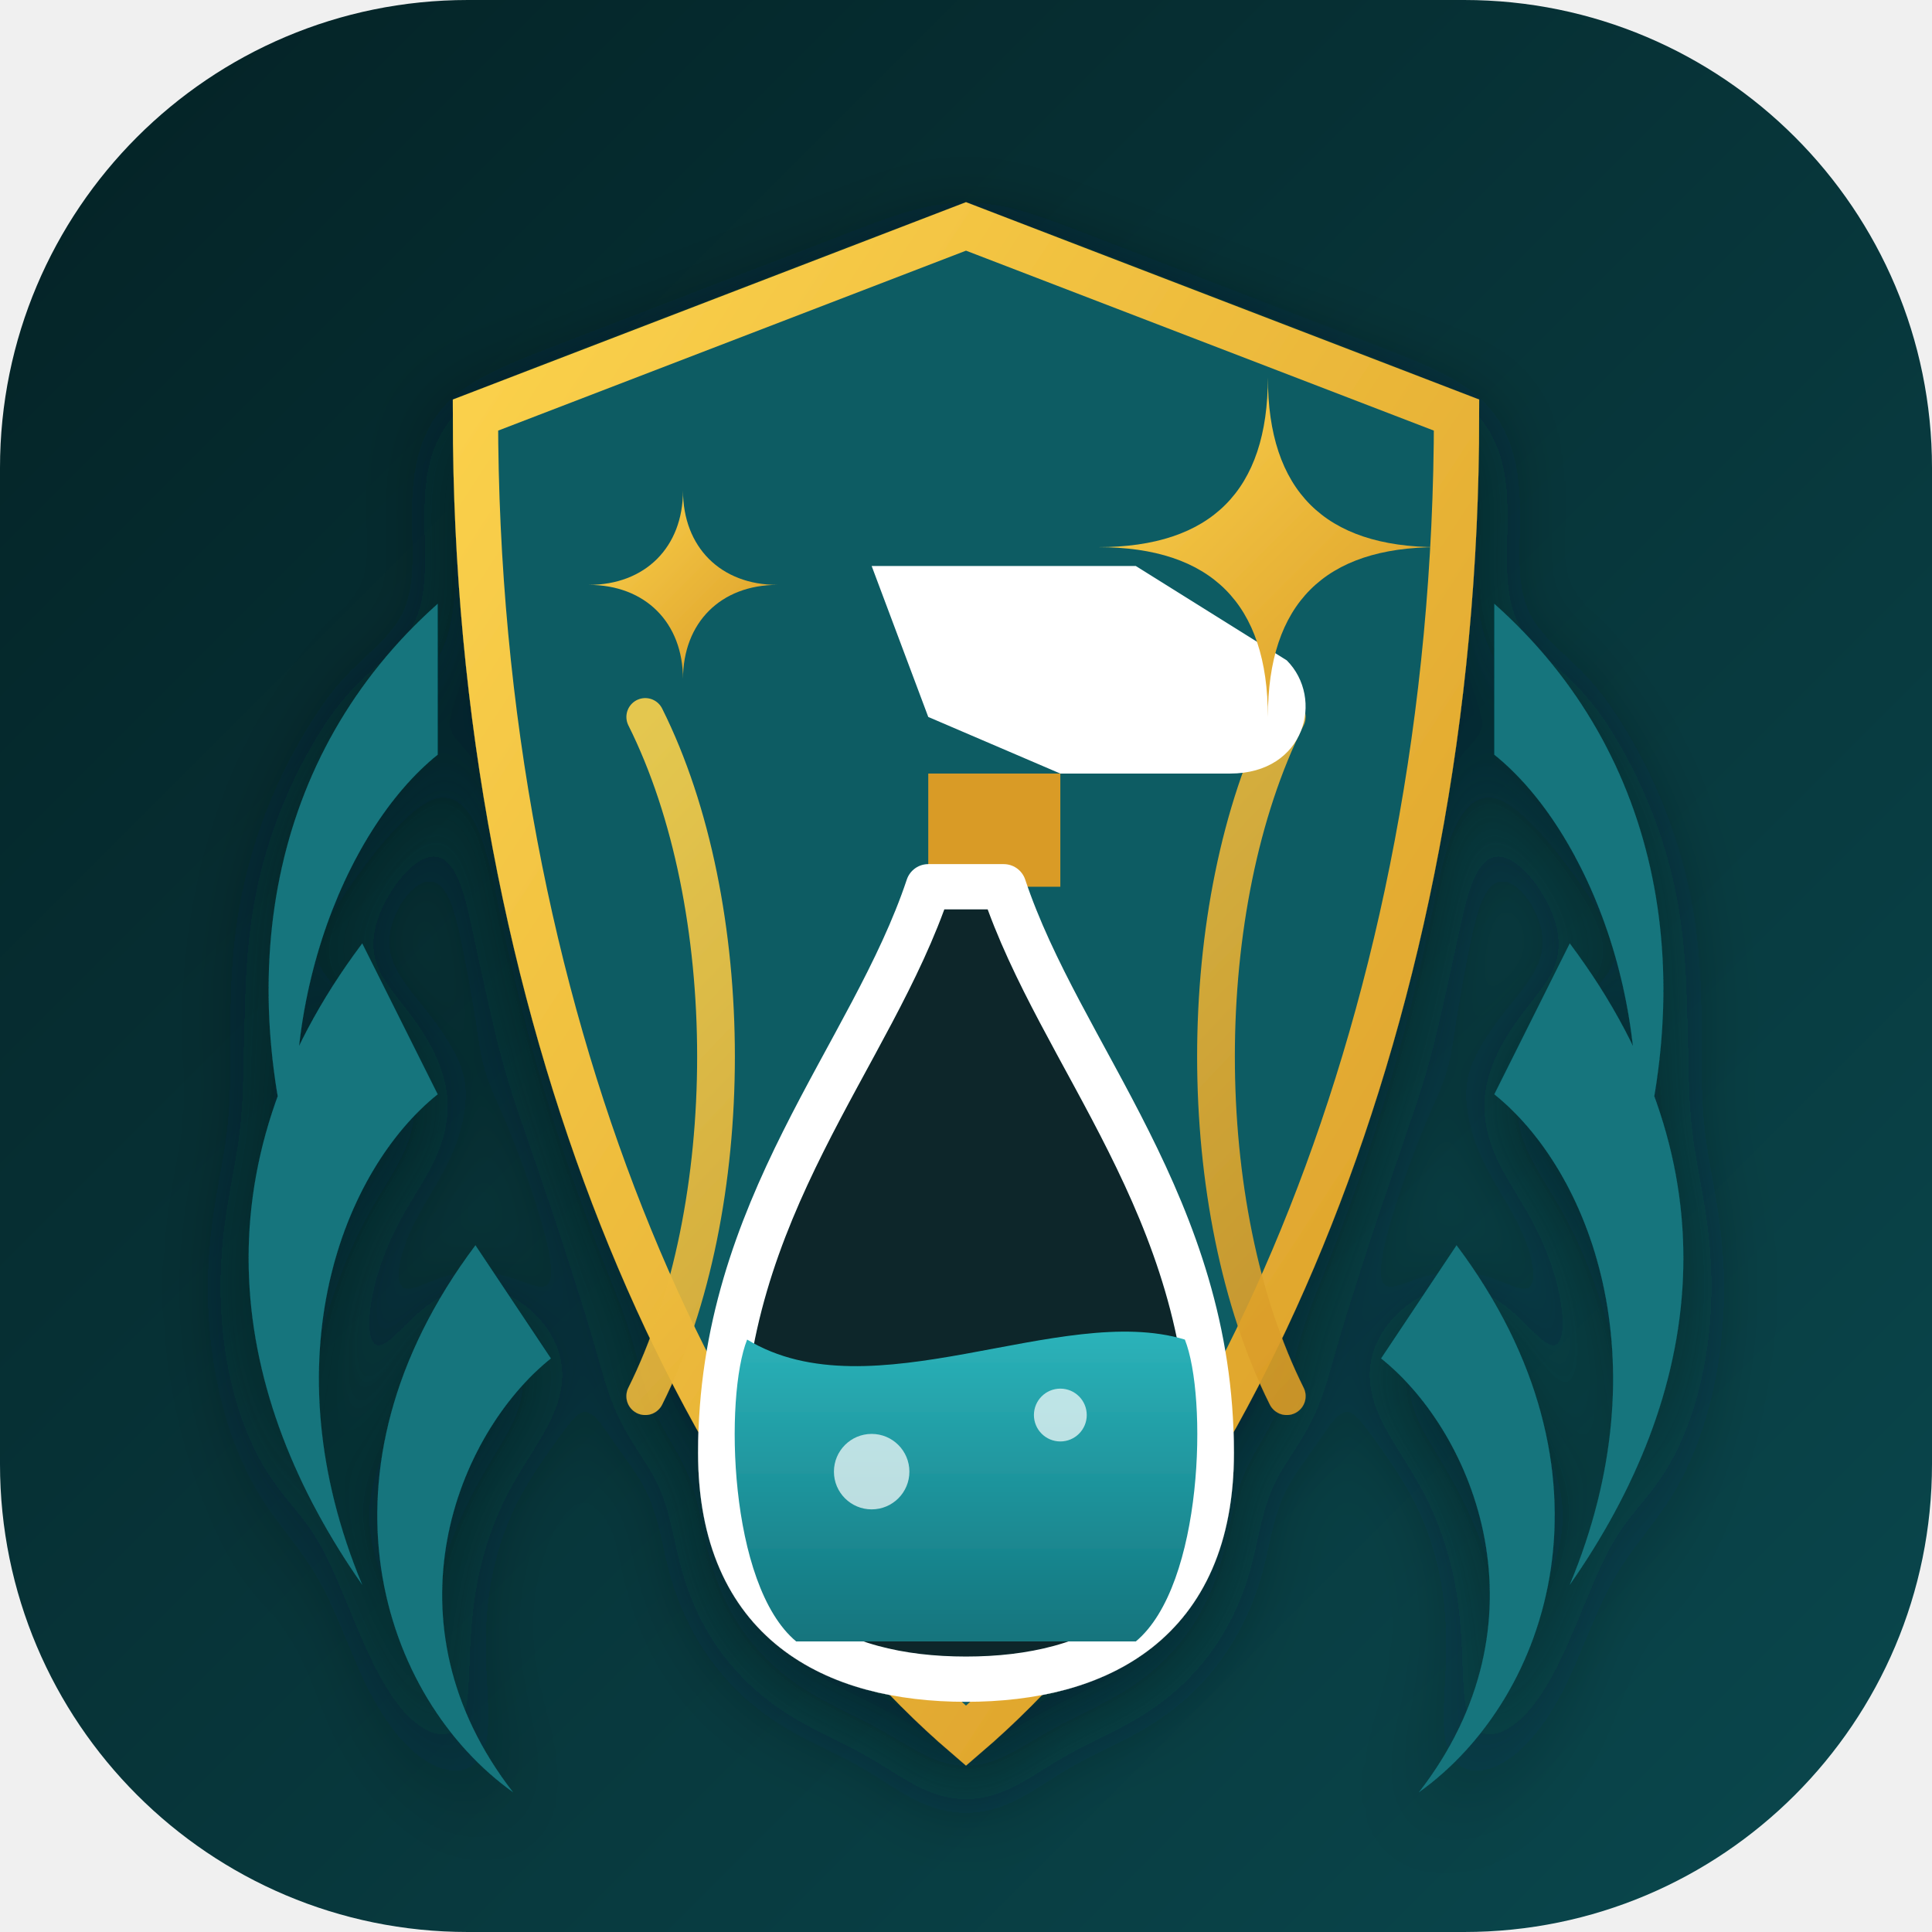
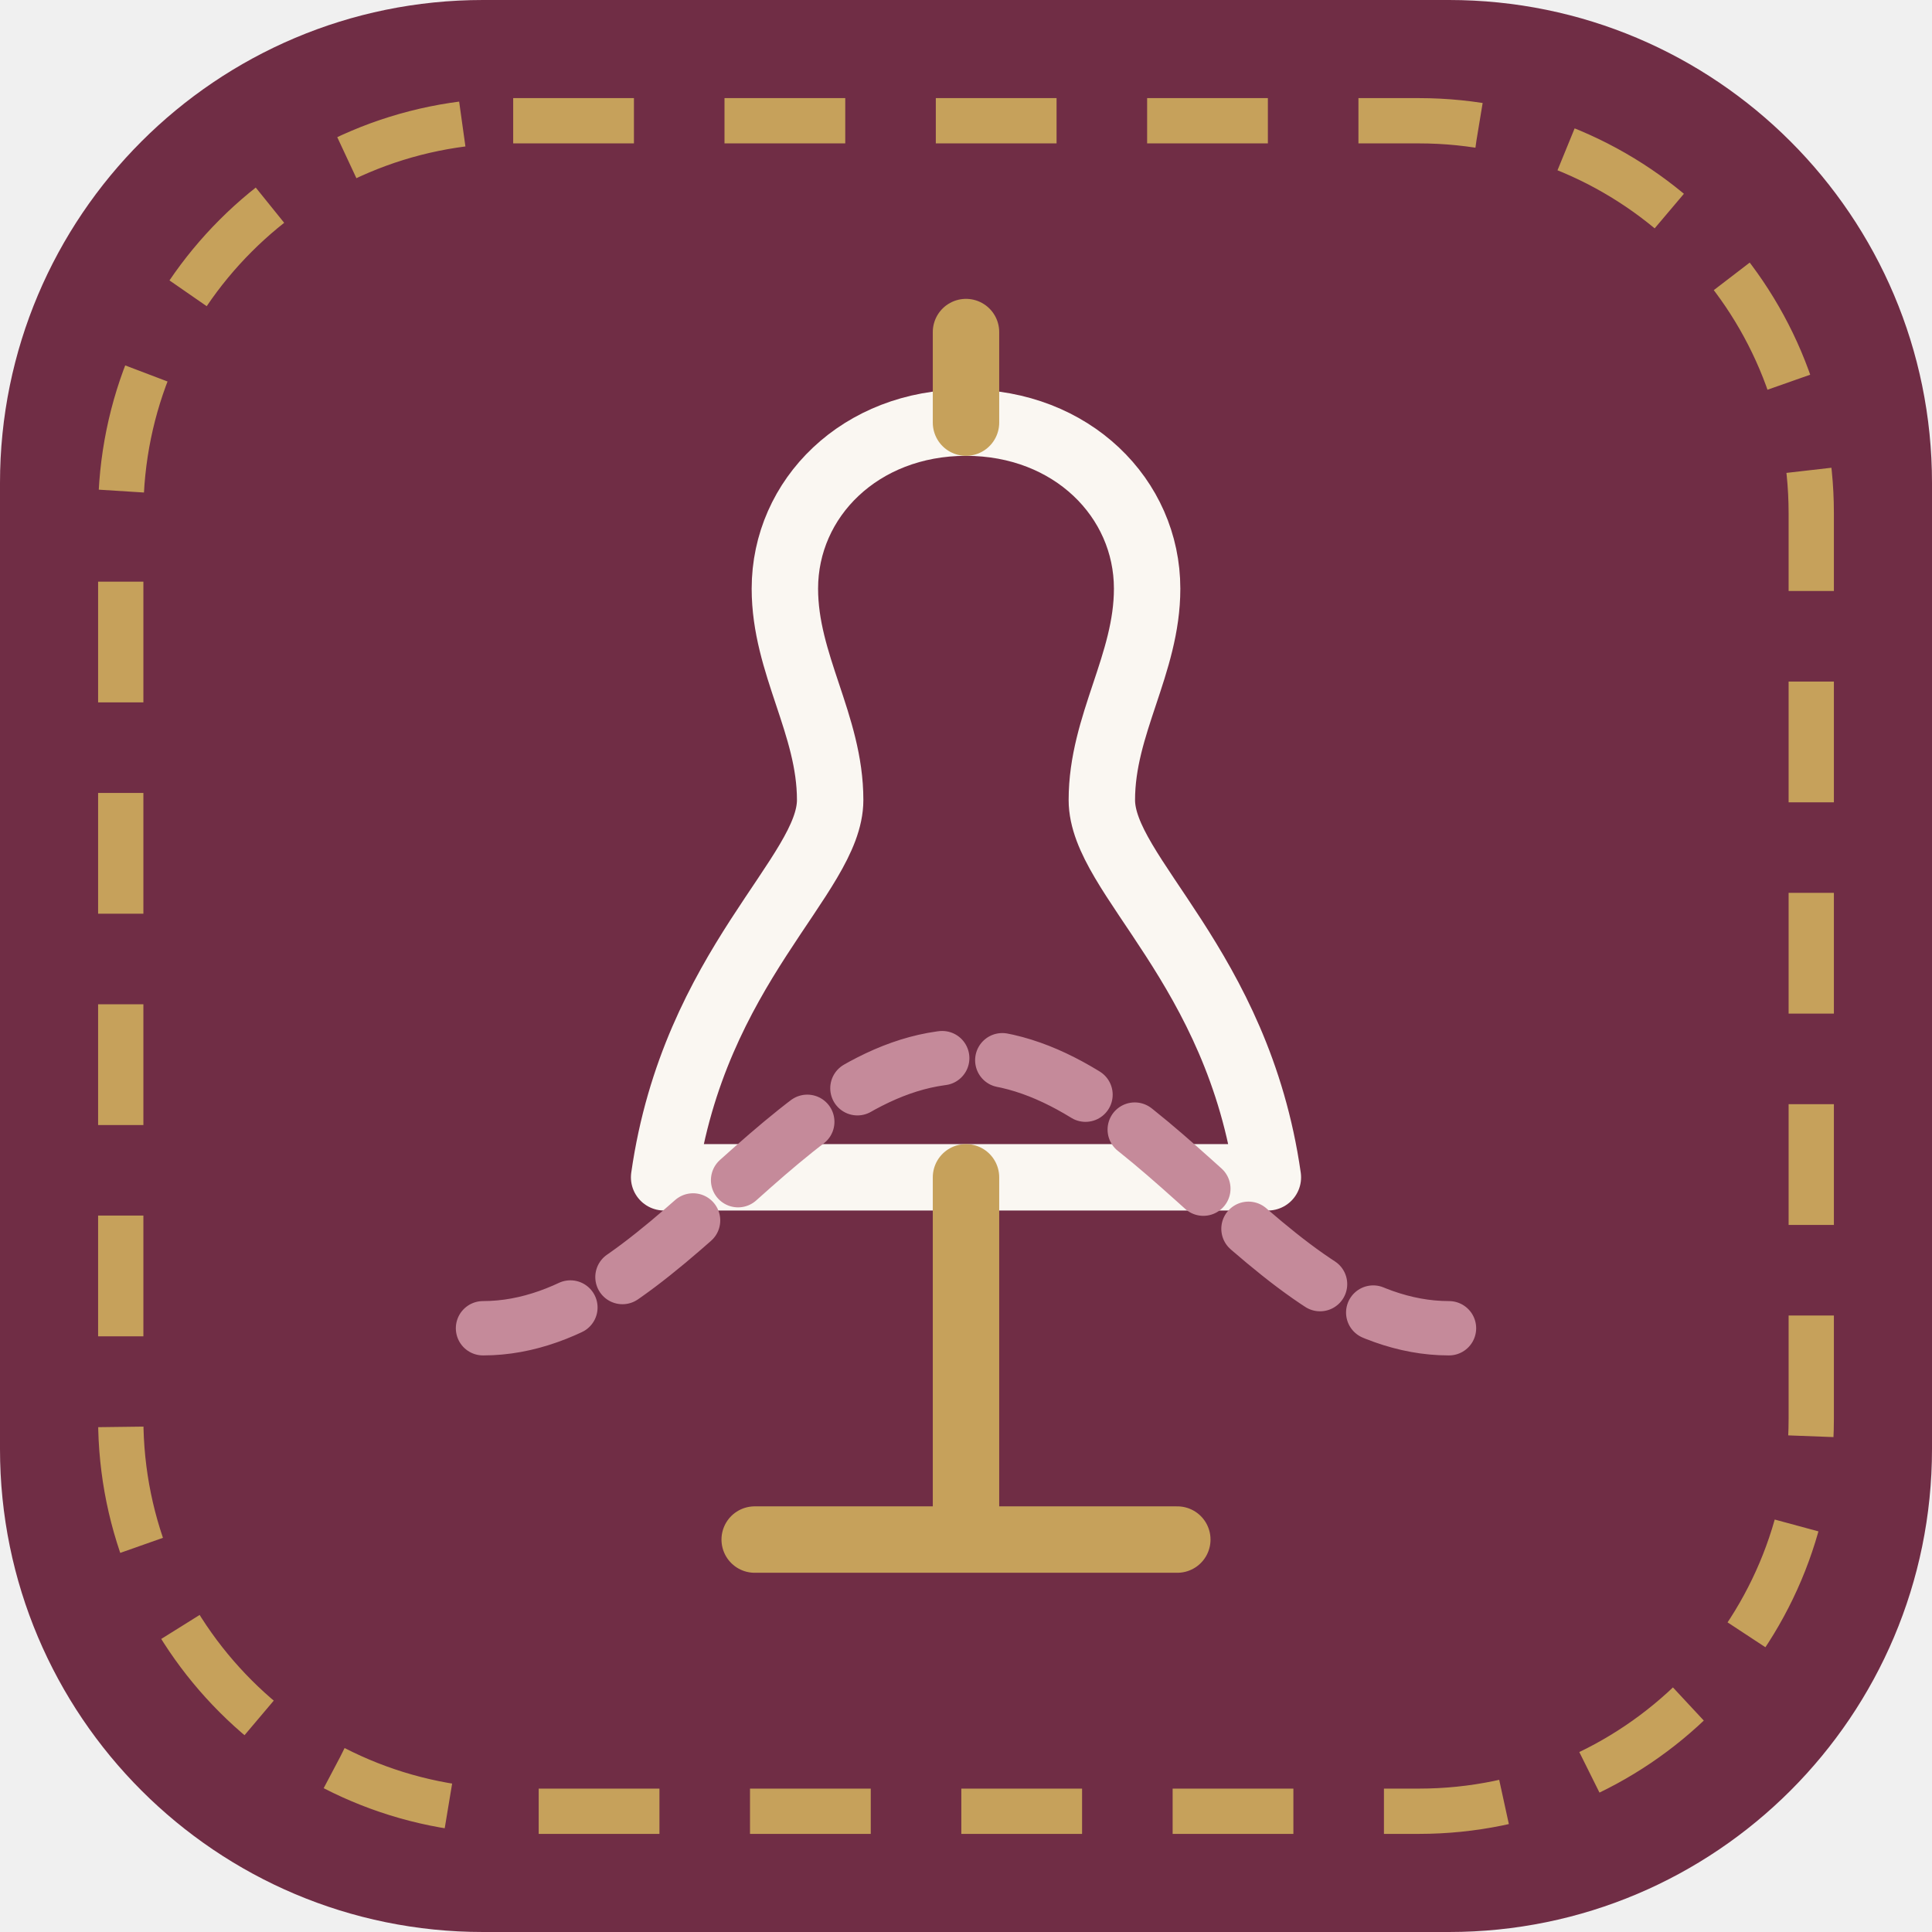
- <svg xmlns="http://www.w3.org/2000/svg" viewBox="0 0 512 512" width="100%" height="100%">
-   <defs>
-     <linearGradient id="bgGrad" x1="0%" y1="0%" x2="100%" y2="100%">
-       <stop offset="0%" stop-color="#042225" />
-       <stop offset="100%" stop-color="#0A484E" />
-     </linearGradient>
-     <linearGradient id="goldGrad" x1="0%" y1="0%" x2="100%" y2="100%">
-       <stop offset="0%" stop-color="#FCD34D" />
-       <stop offset="100%" stop-color="#D99B26" />
-     </linearGradient>
-     <linearGradient id="tealLiquidGrad" x1="0%" y1="0%" x2="0%" y2="100%">
-       <stop offset="0%" stop-color="#2BB3BA" />
-       <stop offset="100%" stop-color="#12747D" />
-     </linearGradient>
-     <filter id="glow" x="-20%" y="-20%" width="140%" height="140%">
-       <feDropShadow dx="0" dy="8" stdDeviation="12" flood-color="#042225" flood-opacity="0.6" />
-     </filter>
-   </defs>
-   <rect width="512" height="512" rx="124" fill="url(#bgGrad)" />
-   <g transform="translate(56, 40)" filter="url(#glow)">
-     <path fill="#12747D" d="M 60 120 C 15 160 5 220 25 280 C 15 230 35 180 60 160 Z M 40 210 C -5 270 5 330 40 380 C 15 320 35 270 60 250 Z M 70 290 C 25 350 45 410 80 435 C 45 390 65 340 90 320 Z" />
-     <path fill="#12747D" d="M 340 120 C 385 160 395 220 375 280 C 385 230 365 180 340 160 Z M 360 210 C 405 270 395 330 360 380 C 385 320 365 270 340 250 Z M 330 290 C 375 350 355 410 320 435 C 355 390 335 340 310 320 Z" />
-     <path fill="#0D5C63" stroke="url(#goldGrad)" stroke-width="12" d="M 200 20 L 330 70 C 330 230 270 360 200 420 C 130 360 70 230 70 70 Z" />
-     <path fill="none" stroke="url(#goldGrad)" stroke-width="10" stroke-linecap="round" d="M 115 150 C 140 200 140 280 115 330 M 285 150 C 260 200 260 280 285 330" opacity="0.9" />
-     <path fill="#FFFFFF" d="M 175 110 H 245 L 285 135 C 295 145 290 165 270 165 H 225 L 190 150 Z" />
-     <path fill="#D99B26" d="M 190 165 H 225 V 195 H 190 Z" />
-     <path fill="#072629" stroke="#FFFFFF" stroke-width="12" stroke-linejoin="round" d="M 190 195 C 175 240 135 280 135 345 C 135 390 165 405 200 405 C 235 405 265 390 265 345 C 265 280 225 240 210 195 Z" />
-     <path fill="url(#tealLiquidGrad)" d="M 142 315 C 175 335 225 305 258 315 C 264 330 263 380 245 395 H 155 C 137 380 136 330 142 315 Z" />
-     <circle cx="175" cy="350" r="10" fill="#FFFFFF" opacity="0.7" />
-     <circle cx="225" cy="335" r="7" fill="#FFFFFF" opacity="0.7" />
-     <path fill="url(#goldGrad)" d="M 280 60 C 280 90 295 105 325 105 C 295 105 280 120 280 150 C 280 120 265 105 235 105 C 265 105 280 90 280 60 Z" />
-     <path fill="url(#goldGrad)" d="M 125 90 C 125 105 135 115 150 115 C 135 115 125 125 125 140 C 125 125 115 115 100 115 C 115 115 125 105 125 90 Z" />
-   </g>
+ <svg xmlns="http://www.w3.org/2000/svg" viewBox="0 0 64 64" fill="none">
+   <rect width="64" height="64" rx="16" fill="#702D45" />
+   <rect x="4" y="4" width="56" height="56" rx="13" stroke="#C6A15B" stroke-width="1.5" stroke-dasharray="4 3" />
+   <path d="M32 14C28.5 14 26 16.5 26 19.5C26 22 27.5 24 27.5 26.5C27.5 29 23 32 22 39H42C41 32 36.5 29 36.5 26.5C36.5 24 38 22 38 19.5C38 16.5 35.5 14 32 14Z" stroke="#FAF7F2" stroke-width="2.2" stroke-linecap="round" stroke-linejoin="round" />
+   <path d="M32 11V14M32 39V51M25 51H39" stroke="#C6A15B" stroke-width="2.2" stroke-linecap="round" />
+   <path d="M16 44C22 44 26 35 32 35C38 35 42 44 48 44" stroke="#C58A9A" stroke-width="1.8" stroke-linecap="round" stroke-dasharray="3 2" />
</svg>
